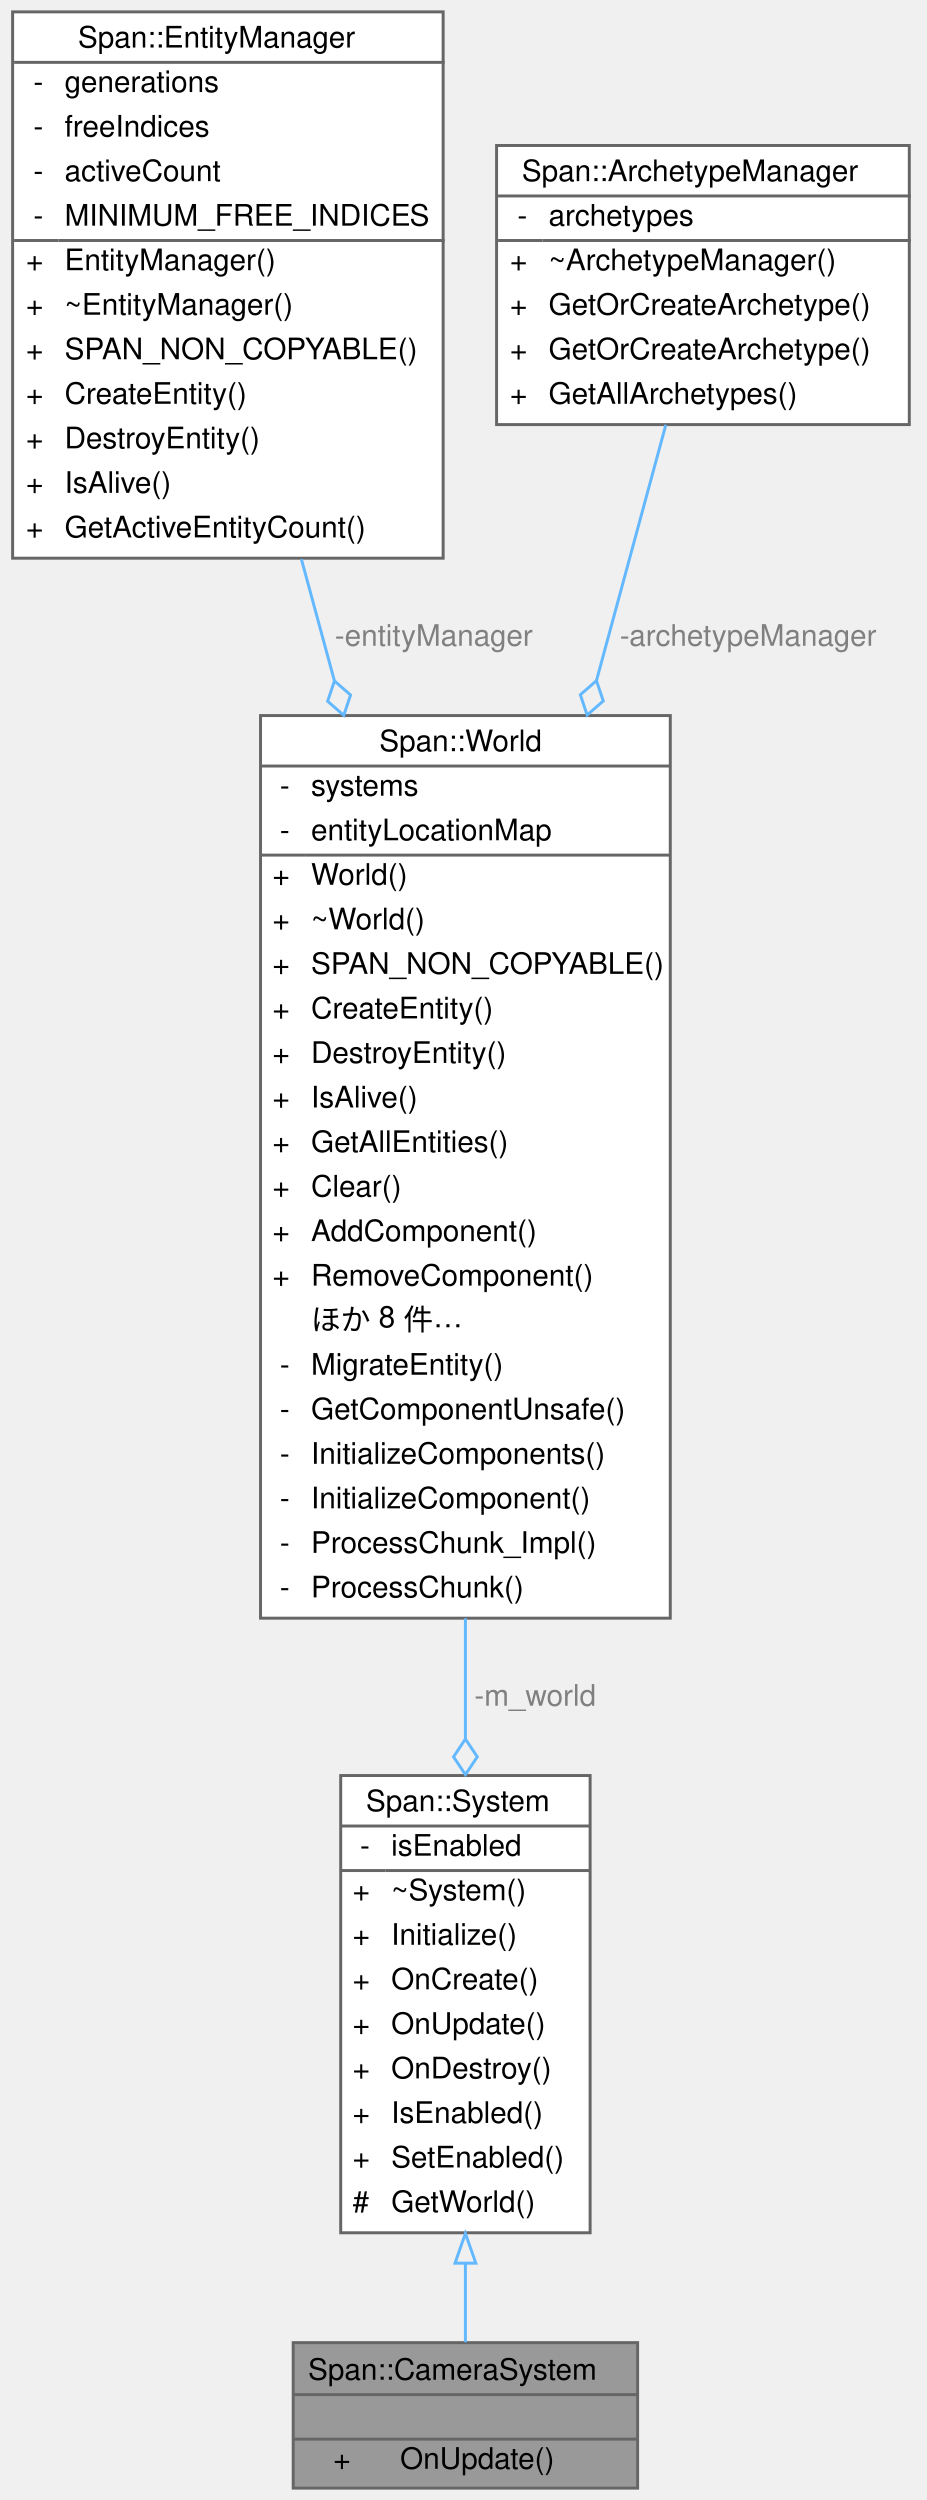
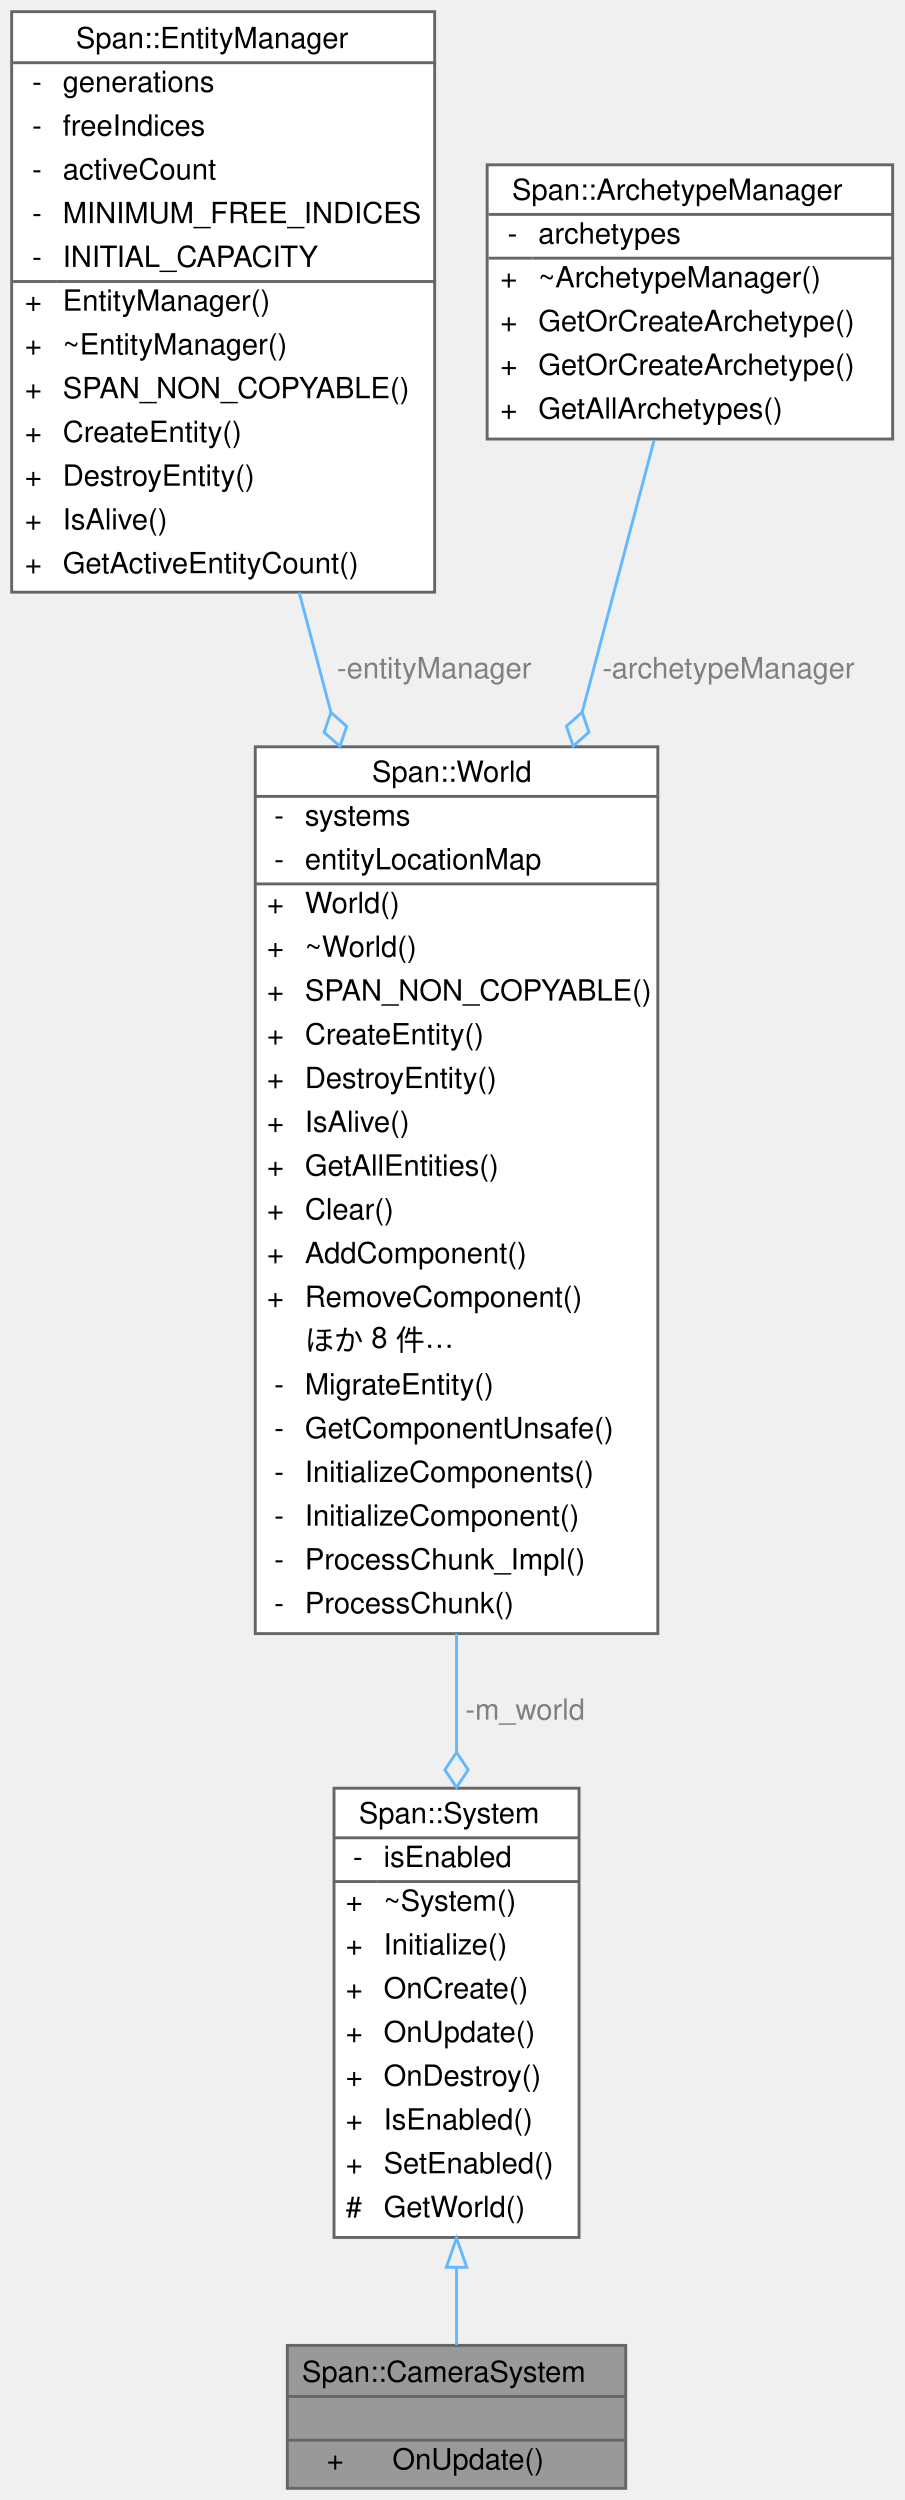
- <svg xmlns="http://www.w3.org/2000/svg" xmlns:xlink="http://www.w3.org/1999/xlink" width="312pt" height="842pt" viewBox="0.00 0.00 311.50 842.00">
-   <g id="graph0" class="graph" transform="scale(1 1) rotate(0) translate(4 838)">
+ <svg xmlns="http://www.w3.org/2000/svg" xmlns:xlink="http://www.w3.org/1999/xlink" width="310pt" height="857pt" viewBox="0.00 0.00 310.00 857.00">
+   <g id="graph0" class="graph" transform="scale(1 1) rotate(0) translate(4 853)">
    <g id="Node000001" class="node">
      <g id="a_Node000001">
        <a xlink:title="📷 アクティブなカメラのView/Projection行列を計算するシステム。">
          <polygon fill="#999999" stroke="transparent" points="210.5,-49 94.5,-49 94.5,0 210.5,0 210.5,-49" />
          <text text-anchor="start" x="99.5" y="-36.5" font-family="Helvetica,sans-Serif" font-size="10.00">Span::CameraSystem</text>
          <text text-anchor="start" x="150.5" y="-21.5" font-family="Helvetica,sans-Serif" font-size="10.00"> </text>
          <text text-anchor="start" x="108" y="-6.5" font-family="Helvetica,sans-Serif" font-size="10.00">+</text>
          <text text-anchor="start" x="130.5" y="-6.5" font-family="Helvetica,sans-Serif" font-size="10.00">OnUpdate()</text>
          <polygon fill="#666666" stroke="#666666" points="94.5,-31.5 94.5,-31.5 210.5,-31.5 210.5,-31.5 94.5,-31.5" />
          <polygon fill="#666666" stroke="#666666" points="94.5,-16.5 94.5,-16.5 210.5,-16.5 210.5,-16.5 94.5,-16.5" />
          <polygon fill="none" stroke="#666666" points="94.5,0 94.5,-49 210.5,-49 210.5,0 94.5,0" />
        </a>
      </g>
    </g>
    <g id="Node000002" class="node">
      <g id="a_Node000002">
        <a xlink:href="classSpan_1_1System.html" target="_top" xlink:title="🧠 ゲームロジックを実装するための基底クラス。">
          <polygon fill="white" stroke="transparent" points="194.5,-240 110.5,-240 110.5,-86 194.5,-86 194.5,-240" />
          <text text-anchor="start" x="119" y="-228" font-family="Helvetica,sans-Serif" font-size="10.00">Span::System</text>
          <text text-anchor="start" x="117" y="-213" font-family="Helvetica,sans-Serif" font-size="10.00">-</text>
          <text text-anchor="start" x="127.5" y="-213" font-family="Helvetica,sans-Serif" font-size="10.00">isEnabled</text>
          <text text-anchor="start" x="114.5" y="-198" font-family="Helvetica,sans-Serif" font-size="10.00">+</text>
          <text text-anchor="start" x="127.5" y="-198" font-family="Helvetica,sans-Serif" font-size="10.00">~System()</text>
          <text text-anchor="start" x="114.5" y="-183" font-family="Helvetica,sans-Serif" font-size="10.00">+</text>
          <text text-anchor="start" x="127.5" y="-183" font-family="Helvetica,sans-Serif" font-size="10.00">Initialize()</text>
          <text text-anchor="start" x="114.5" y="-168" font-family="Helvetica,sans-Serif" font-size="10.00">+</text>
          <text text-anchor="start" x="127.5" y="-168" font-family="Helvetica,sans-Serif" font-size="10.00">OnCreate()</text>
          <text text-anchor="start" x="114.5" y="-153" font-family="Helvetica,sans-Serif" font-size="10.00">+</text>
          <text text-anchor="start" x="127.5" y="-153" font-family="Helvetica,sans-Serif" font-size="10.00">OnUpdate()</text>
          <text text-anchor="start" x="114.5" y="-138" font-family="Helvetica,sans-Serif" font-size="10.00">+</text>
          <text text-anchor="start" x="127.5" y="-138" font-family="Helvetica,sans-Serif" font-size="10.00">OnDestroy()</text>
          <text text-anchor="start" x="114.5" y="-123" font-family="Helvetica,sans-Serif" font-size="10.00">+</text>
          <text text-anchor="start" x="127.5" y="-123" font-family="Helvetica,sans-Serif" font-size="10.00">IsEnabled()</text>
          <text text-anchor="start" x="114.5" y="-108" font-family="Helvetica,sans-Serif" font-size="10.00">+</text>
          <text text-anchor="start" x="127.5" y="-108" font-family="Helvetica,sans-Serif" font-size="10.00">SetEnabled()</text>
          <text text-anchor="start" x="114.5" y="-93" font-family="Helvetica,sans-Serif" font-size="10.00">#</text>
          <text text-anchor="start" x="127.5" y="-93" font-family="Helvetica,sans-Serif" font-size="10.00">GetWorld()</text>
          <polygon fill="#666666" stroke="#666666" points="110.5,-223 110.5,-223 194.5,-223 194.5,-223 110.5,-223" />
          <polygon fill="#666666" stroke="#666666" points="110.5,-208 110.5,-208 125.5,-208 125.5,-208 110.5,-208" />
          <polygon fill="#666666" stroke="#666666" points="125.5,-208 125.5,-208 194.5,-208 194.5,-208 125.5,-208" />
          <polygon fill="none" stroke="#666666" points="110.5,-86 110.5,-240 194.5,-240 194.5,-86 110.5,-86" />
        </a>
      </g>
    </g>
    <g id="edge1_Node000001_Node000002" class="edge">
      <g id="a_edge1_Node000001_Node000002">
        <a xlink:title=" ">
          <path fill="none" stroke="#63b8ff" d="M152.5,-75.59C152.5,-65.97 152.5,-56.86 152.5,-49.13" />
          <polygon fill="none" stroke="#63b8ff" points="149,-75.77 152.5,-85.77 156,-75.77 149,-75.77" />
        </a>
      </g>
    </g>
    <g id="Node000003" class="node">
      <g id="a_Node000003">
        <a xlink:href="classSpan_1_1World.html" target="_top" xlink:title="🌏 ECSの管理マネージャー。全てのEntityとSystemを保持します。">
          <polygon fill="white" stroke="transparent" points="221.5,-597 83.5,-597 83.5,-293 221.5,-293 221.5,-597" />
          <text text-anchor="start" x="123.5" y="-585" font-family="Helvetica,sans-Serif" font-size="10.00">Span::World</text>
          <text text-anchor="start" x="90" y="-570" font-family="Helvetica,sans-Serif" font-size="10.00">-</text>
          <text text-anchor="start" x="100.5" y="-570" font-family="Helvetica,sans-Serif" font-size="10.00">systems</text>
          <text text-anchor="start" x="90" y="-555" font-family="Helvetica,sans-Serif" font-size="10.00">-</text>
          <text text-anchor="start" x="100.5" y="-555" font-family="Helvetica,sans-Serif" font-size="10.00">entityLocationMap</text>
          <text text-anchor="start" x="87.5" y="-540" font-family="Helvetica,sans-Serif" font-size="10.00">+</text>
          <text text-anchor="start" x="100.5" y="-540" font-family="Helvetica,sans-Serif" font-size="10.00">World()</text>
          <text text-anchor="start" x="87.5" y="-525" font-family="Helvetica,sans-Serif" font-size="10.00">+</text>
          <text text-anchor="start" x="100.5" y="-525" font-family="Helvetica,sans-Serif" font-size="10.00">~World()</text>
          <text text-anchor="start" x="87.5" y="-510" font-family="Helvetica,sans-Serif" font-size="10.00">+</text>
          <text text-anchor="start" x="100.5" y="-510" font-family="Helvetica,sans-Serif" font-size="10.00">SPAN_NON_COPYABLE()</text>
          <text text-anchor="start" x="87.5" y="-495" font-family="Helvetica,sans-Serif" font-size="10.00">+</text>
          <text text-anchor="start" x="100.5" y="-495" font-family="Helvetica,sans-Serif" font-size="10.00">CreateEntity()</text>
          <text text-anchor="start" x="87.5" y="-480" font-family="Helvetica,sans-Serif" font-size="10.00">+</text>
          <text text-anchor="start" x="100.5" y="-480" font-family="Helvetica,sans-Serif" font-size="10.00">DestroyEntity()</text>
          <text text-anchor="start" x="87.5" y="-465" font-family="Helvetica,sans-Serif" font-size="10.00">+</text>
          <text text-anchor="start" x="100.5" y="-465" font-family="Helvetica,sans-Serif" font-size="10.00">IsAlive()</text>
          <text text-anchor="start" x="87.5" y="-450" font-family="Helvetica,sans-Serif" font-size="10.00">+</text>
          <text text-anchor="start" x="100.5" y="-450" font-family="Helvetica,sans-Serif" font-size="10.00">GetAllEntities()</text>
          <text text-anchor="start" x="87.5" y="-435" font-family="Helvetica,sans-Serif" font-size="10.00">+</text>
          <text text-anchor="start" x="100.5" y="-435" font-family="Helvetica,sans-Serif" font-size="10.00">Clear()</text>
          <text text-anchor="start" x="87.5" y="-420" font-family="Helvetica,sans-Serif" font-size="10.00">+</text>
          <text text-anchor="start" x="100.5" y="-420" font-family="Helvetica,sans-Serif" font-size="10.00">AddComponent()</text>
          <text text-anchor="start" x="87.5" y="-405" font-family="Helvetica,sans-Serif" font-size="10.00">+</text>
          <text text-anchor="start" x="100.5" y="-405" font-family="Helvetica,sans-Serif" font-size="10.00">RemoveComponent()</text>
          <text text-anchor="start" x="100.5" y="-390" font-family="Helvetica,sans-Serif" font-size="10.00">ほか 8 件…</text>
          <text text-anchor="start" x="90" y="-375" font-family="Helvetica,sans-Serif" font-size="10.00">-</text>
          <text text-anchor="start" x="100.5" y="-375" font-family="Helvetica,sans-Serif" font-size="10.00">MigrateEntity()</text>
          <text text-anchor="start" x="90" y="-360" font-family="Helvetica,sans-Serif" font-size="10.00">-</text>
          <text text-anchor="start" x="100.5" y="-360" font-family="Helvetica,sans-Serif" font-size="10.00">GetComponentUnsafe()</text>
          <text text-anchor="start" x="90" y="-345" font-family="Helvetica,sans-Serif" font-size="10.00">-</text>
          <text text-anchor="start" x="100.5" y="-345" font-family="Helvetica,sans-Serif" font-size="10.00">InitializeComponents()</text>
          <text text-anchor="start" x="90" y="-330" font-family="Helvetica,sans-Serif" font-size="10.00">-</text>
          <text text-anchor="start" x="100.5" y="-330" font-family="Helvetica,sans-Serif" font-size="10.00">InitializeComponent()</text>
          <text text-anchor="start" x="90" y="-315" font-family="Helvetica,sans-Serif" font-size="10.00">-</text>
          <text text-anchor="start" x="100.5" y="-315" font-family="Helvetica,sans-Serif" font-size="10.00">ProcessChunk_Impl()</text>
          <text text-anchor="start" x="90" y="-300" font-family="Helvetica,sans-Serif" font-size="10.00">-</text>
          <text text-anchor="start" x="100.5" y="-300" font-family="Helvetica,sans-Serif" font-size="10.00">ProcessChunk()</text>
          <polygon fill="#666666" stroke="#666666" points="83.5,-580 83.5,-580 221.5,-580 221.5,-580 83.5,-580" />
          <polygon fill="#666666" stroke="#666666" points="83.5,-550 83.5,-550 98.5,-550 98.5,-550 83.5,-550" />
          <polygon fill="#666666" stroke="#666666" points="98.5,-550 98.5,-550 221.5,-550 221.5,-550 98.5,-550" />
          <polygon fill="none" stroke="#666666" points="83.5,-293 83.5,-597 221.5,-597 221.5,-293 83.5,-293" />
        </a>
      </g>
    </g>
    <g id="edge2_Node000002_Node000003" class="edge">
      <g id="a_edge2_Node000002_Node000003">
        <a xlink:title=" ">
          <path fill="none" stroke="#63b8ff" d="M152.5,-292.94C152.5,-279.14 152.5,-265.48 152.5,-252.51" />
          <polygon fill="none" stroke="#63b8ff" points="152.5,-252.3 148.5,-246.3 152.5,-240.3 156.5,-246.3 152.5,-252.3" />
        </a>
      </g>
      <text text-anchor="start" x="155.5" y="-263.5" font-family="Helvetica,sans-Serif" font-size="10.00" fill="grey">-m_world</text>
    </g>
    <g id="Node000004" class="node">
      <g id="a_Node000004">
        <a xlink:href="classSpan_1_1EntityManager.html" target="_top" xlink:title="🆔 Entity IDの発行、破棄、有効性チェックを行う管理クラス。">
-           <polygon fill="white" stroke="transparent" points="145,-834 0,-834 0,-650 145,-650 145,-834" />
-           <text text-anchor="start" x="22" y="-822" font-family="Helvetica,sans-Serif" font-size="10.00">Span::EntityManager</text>
-           <text text-anchor="start" x="7" y="-807" font-family="Helvetica,sans-Serif" font-size="10.00">-</text>
-           <text text-anchor="start" x="17.5" y="-807" font-family="Helvetica,sans-Serif" font-size="10.00">generations</text>
-           <text text-anchor="start" x="7" y="-792" font-family="Helvetica,sans-Serif" font-size="10.00">-</text>
-           <text text-anchor="start" x="17.5" y="-792" font-family="Helvetica,sans-Serif" font-size="10.00">freeIndices</text>
-           <text text-anchor="start" x="7" y="-777" font-family="Helvetica,sans-Serif" font-size="10.00">-</text>
-           <text text-anchor="start" x="17.5" y="-777" font-family="Helvetica,sans-Serif" font-size="10.00">activeCount</text>
-           <text text-anchor="start" x="7" y="-762" font-family="Helvetica,sans-Serif" font-size="10.00">-</text>
-           <text text-anchor="start" x="17.5" y="-762" font-family="Helvetica,sans-Serif" font-size="10.00">MINIMUM_FREE_INDICES</text>
-           <text text-anchor="start" x="4.5" y="-747" font-family="Helvetica,sans-Serif" font-size="10.00">+</text>
-           <text text-anchor="start" x="17.5" y="-747" font-family="Helvetica,sans-Serif" font-size="10.00">EntityManager()</text>
-           <text text-anchor="start" x="4.5" y="-732" font-family="Helvetica,sans-Serif" font-size="10.00">+</text>
-           <text text-anchor="start" x="17.5" y="-732" font-family="Helvetica,sans-Serif" font-size="10.00">~EntityManager()</text>
-           <text text-anchor="start" x="4.5" y="-717" font-family="Helvetica,sans-Serif" font-size="10.00">+</text>
-           <text text-anchor="start" x="17.5" y="-717" font-family="Helvetica,sans-Serif" font-size="10.00">SPAN_NON_COPYABLE()</text>
-           <text text-anchor="start" x="4.5" y="-702" font-family="Helvetica,sans-Serif" font-size="10.00">+</text>
-           <text text-anchor="start" x="17.5" y="-702" font-family="Helvetica,sans-Serif" font-size="10.00">CreateEntity()</text>
-           <text text-anchor="start" x="4.5" y="-687" font-family="Helvetica,sans-Serif" font-size="10.00">+</text>
-           <text text-anchor="start" x="17.5" y="-687" font-family="Helvetica,sans-Serif" font-size="10.00">DestroyEntity()</text>
-           <text text-anchor="start" x="4.5" y="-672" font-family="Helvetica,sans-Serif" font-size="10.00">+</text>
-           <text text-anchor="start" x="17.5" y="-672" font-family="Helvetica,sans-Serif" font-size="10.00">IsAlive()</text>
-           <text text-anchor="start" x="4.5" y="-657" font-family="Helvetica,sans-Serif" font-size="10.00">+</text>
-           <text text-anchor="start" x="17.5" y="-657" font-family="Helvetica,sans-Serif" font-size="10.00">GetActiveEntityCount()</text>
-           <polygon fill="#666666" stroke="#666666" points="0.5,-817 0.5,-817 145.5,-817 145.5,-817 0.5,-817" />
-           <polygon fill="#666666" stroke="#666666" points="0.5,-757 0.5,-757 15.5,-757 15.5,-757 0.5,-757" />
-           <polygon fill="#666666" stroke="#666666" points="15.5,-757 15.5,-757 145.5,-757 145.5,-757 15.5,-757" />
-           <polygon fill="none" stroke="#666666" points="0,-650 0,-834 145,-834 145,-650 0,-650" />
+           <polygon fill="white" stroke="transparent" points="145,-849 0,-849 0,-650 145,-650 145,-849" />
+           <text text-anchor="start" x="22" y="-836.5" font-family="Helvetica,sans-Serif" font-size="10.00">Span::EntityManager</text>
+           <text text-anchor="start" x="7" y="-821.5" font-family="Helvetica,sans-Serif" font-size="10.00">-</text>
+           <text text-anchor="start" x="17.5" y="-821.5" font-family="Helvetica,sans-Serif" font-size="10.00">generations</text>
+           <text text-anchor="start" x="7" y="-806.5" font-family="Helvetica,sans-Serif" font-size="10.00">-</text>
+           <text text-anchor="start" x="17.5" y="-806.5" font-family="Helvetica,sans-Serif" font-size="10.00">freeIndices</text>
+           <text text-anchor="start" x="7" y="-791.5" font-family="Helvetica,sans-Serif" font-size="10.00">-</text>
+           <text text-anchor="start" x="17.5" y="-791.5" font-family="Helvetica,sans-Serif" font-size="10.00">activeCount</text>
+           <text text-anchor="start" x="7" y="-776.5" font-family="Helvetica,sans-Serif" font-size="10.00">-</text>
+           <text text-anchor="start" x="17.5" y="-776.5" font-family="Helvetica,sans-Serif" font-size="10.00">MINIMUM_FREE_INDICES</text>
+           <text text-anchor="start" x="7" y="-761.5" font-family="Helvetica,sans-Serif" font-size="10.00">-</text>
+           <text text-anchor="start" x="17.5" y="-761.5" font-family="Helvetica,sans-Serif" font-size="10.00">INITIAL_CAPACITY</text>
+           <text text-anchor="start" x="4.5" y="-746.5" font-family="Helvetica,sans-Serif" font-size="10.00">+</text>
+           <text text-anchor="start" x="17.5" y="-746.5" font-family="Helvetica,sans-Serif" font-size="10.00">EntityManager()</text>
+           <text text-anchor="start" x="4.5" y="-731.5" font-family="Helvetica,sans-Serif" font-size="10.00">+</text>
+           <text text-anchor="start" x="17.5" y="-731.5" font-family="Helvetica,sans-Serif" font-size="10.00">~EntityManager()</text>
+           <text text-anchor="start" x="4.5" y="-716.5" font-family="Helvetica,sans-Serif" font-size="10.00">+</text>
+           <text text-anchor="start" x="17.5" y="-716.5" font-family="Helvetica,sans-Serif" font-size="10.00">SPAN_NON_COPYABLE()</text>
+           <text text-anchor="start" x="4.5" y="-701.5" font-family="Helvetica,sans-Serif" font-size="10.00">+</text>
+           <text text-anchor="start" x="17.5" y="-701.5" font-family="Helvetica,sans-Serif" font-size="10.00">CreateEntity()</text>
+           <text text-anchor="start" x="4.5" y="-686.5" font-family="Helvetica,sans-Serif" font-size="10.00">+</text>
+           <text text-anchor="start" x="17.5" y="-686.5" font-family="Helvetica,sans-Serif" font-size="10.00">DestroyEntity()</text>
+           <text text-anchor="start" x="4.5" y="-671.5" font-family="Helvetica,sans-Serif" font-size="10.00">+</text>
+           <text text-anchor="start" x="17.5" y="-671.5" font-family="Helvetica,sans-Serif" font-size="10.00">IsAlive()</text>
+           <text text-anchor="start" x="4.5" y="-656.5" font-family="Helvetica,sans-Serif" font-size="10.00">+</text>
+           <text text-anchor="start" x="17.5" y="-656.5" font-family="Helvetica,sans-Serif" font-size="10.00">GetActiveEntityCount()</text>
+           <polygon fill="#666666" stroke="#666666" points="0.5,-831.5 0.5,-831.5 145.5,-831.5 145.5,-831.5 0.5,-831.5" />
+           <polygon fill="#666666" stroke="#666666" points="0.5,-756.5 0.5,-756.5 15.5,-756.5 15.5,-756.5 0.5,-756.5" />
+           <polygon fill="#666666" stroke="#666666" points="15.5,-756.5 15.5,-756.5 145.5,-756.5 145.5,-756.5 15.5,-756.5" />
+           <polygon fill="none" stroke="#666666" points="0,-650 0,-849 145,-849 145,-650 0,-650" />
        </a>
      </g>
    </g>
    <g id="edge3_Node000003_Node000004" class="edge">
      <g id="a_edge3_Node000003_Node000004">
        <a xlink:title=" ">
-           <path fill="none" stroke="#63b8ff" d="M97.26,-649.68C100.81,-636.59 104.55,-622.81 108.34,-608.84" />
-           <polygon fill="none" stroke="#63b8ff" points="108.39,-608.66 106.1,-601.82 111.53,-597.08 113.82,-603.92 108.39,-608.66" />
+           <path fill="none" stroke="#63b8ff" d="M98.58,-649.87C102.08,-636.67 105.73,-622.86 109.42,-608.91" />
+           <polygon fill="none" stroke="#63b8ff" points="109.45,-608.78 107.12,-601.96 112.52,-597.18 114.85,-604 109.45,-608.78" />
        </a>
      </g>
-       <text text-anchor="start" x="108.5" y="-620.5" font-family="Helvetica,sans-Serif" font-size="10.00" fill="grey">-entityManager</text>
+       <text text-anchor="start" x="111.5" y="-620.5" font-family="Helvetica,sans-Serif" font-size="10.00" fill="grey">-entityManager</text>
    </g>
    <g id="Node000005" class="node">
      <g id="a_Node000005">
        <a xlink:href="classSpan_1_1ArchetypeManager.html" target="_top" xlink:title="🏭 アーキタイプファクトリー&amp;キャッシュ。">
-           <polygon fill="white" stroke="transparent" points="302,-789 163,-789 163,-695 302,-695 302,-789" />
-           <text text-anchor="start" x="171.5" y="-777" font-family="Helvetica,sans-Serif" font-size="10.00">Span::ArchetypeManager</text>
-           <text text-anchor="start" x="170" y="-762" font-family="Helvetica,sans-Serif" font-size="10.00">-</text>
-           <text text-anchor="start" x="180.5" y="-762" font-family="Helvetica,sans-Serif" font-size="10.00">archetypes</text>
-           <text text-anchor="start" x="167.5" y="-747" font-family="Helvetica,sans-Serif" font-size="10.00">+</text>
-           <text text-anchor="start" x="180.5" y="-747" font-family="Helvetica,sans-Serif" font-size="10.00">~ArchetypeManager()</text>
-           <text text-anchor="start" x="167.5" y="-732" font-family="Helvetica,sans-Serif" font-size="10.00">+</text>
-           <text text-anchor="start" x="180.5" y="-732" font-family="Helvetica,sans-Serif" font-size="10.00">GetOrCreateArchetype()</text>
-           <text text-anchor="start" x="167.5" y="-717" font-family="Helvetica,sans-Serif" font-size="10.00">+</text>
-           <text text-anchor="start" x="180.5" y="-717" font-family="Helvetica,sans-Serif" font-size="10.00">GetOrCreateArchetype()</text>
-           <text text-anchor="start" x="167.5" y="-702" font-family="Helvetica,sans-Serif" font-size="10.00">+</text>
-           <text text-anchor="start" x="180.5" y="-702" font-family="Helvetica,sans-Serif" font-size="10.00">GetAllArchetypes()</text>
-           <polygon fill="#666666" stroke="#666666" points="163.5,-772 163.5,-772 302.5,-772 302.5,-772 163.5,-772" />
-           <polygon fill="#666666" stroke="#666666" points="163.5,-757 163.5,-757 178.5,-757 178.5,-757 163.5,-757" />
-           <polygon fill="#666666" stroke="#666666" points="178.5,-757 178.5,-757 302.5,-757 302.5,-757 178.5,-757" />
-           <polygon fill="none" stroke="#666666" points="163,-695 163,-789 302,-789 302,-695 163,-695" />
+           <polygon fill="white" stroke="transparent" points="302,-796.5 163,-796.5 163,-702.5 302,-702.5 302,-796.5" />
+           <text text-anchor="start" x="171.5" y="-784.5" font-family="Helvetica,sans-Serif" font-size="10.00">Span::ArchetypeManager</text>
+           <text text-anchor="start" x="170" y="-769.5" font-family="Helvetica,sans-Serif" font-size="10.00">-</text>
+           <text text-anchor="start" x="180.5" y="-769.5" font-family="Helvetica,sans-Serif" font-size="10.00">archetypes</text>
+           <text text-anchor="start" x="167.5" y="-754.5" font-family="Helvetica,sans-Serif" font-size="10.00">+</text>
+           <text text-anchor="start" x="180.5" y="-754.5" font-family="Helvetica,sans-Serif" font-size="10.00">~ArchetypeManager()</text>
+           <text text-anchor="start" x="167.5" y="-739.5" font-family="Helvetica,sans-Serif" font-size="10.00">+</text>
+           <text text-anchor="start" x="180.5" y="-739.5" font-family="Helvetica,sans-Serif" font-size="10.00">GetOrCreateArchetype()</text>
+           <text text-anchor="start" x="167.5" y="-724.5" font-family="Helvetica,sans-Serif" font-size="10.00">+</text>
+           <text text-anchor="start" x="180.5" y="-724.5" font-family="Helvetica,sans-Serif" font-size="10.00">GetOrCreateArchetype()</text>
+           <text text-anchor="start" x="167.5" y="-709.5" font-family="Helvetica,sans-Serif" font-size="10.00">+</text>
+           <text text-anchor="start" x="180.5" y="-709.5" font-family="Helvetica,sans-Serif" font-size="10.00">GetAllArchetypes()</text>
+           <polygon fill="#666666" stroke="#666666" points="163.5,-779.5 163.5,-779.5 302.5,-779.5 302.5,-779.5 163.5,-779.5" />
+           <polygon fill="#666666" stroke="#666666" points="163.5,-764.5 163.5,-764.5 178.5,-764.5 178.5,-764.5 163.5,-764.5" />
+           <polygon fill="#666666" stroke="#666666" points="178.5,-764.5 178.5,-764.5 302.5,-764.5 302.5,-764.5 178.5,-764.5" />
+           <polygon fill="none" stroke="#666666" points="163,-702.5 163,-796.5 302,-796.5 302,-702.5 163,-702.5" />
        </a>
      </g>
    </g>
    <g id="edge4_Node000003_Node000005" class="edge">
      <g id="a_edge4_Node000003_Node000005">
        <a xlink:title=" ">
-           <path fill="none" stroke="#63b8ff" d="M220,-694.91C213.54,-671.09 205.23,-640.44 196.66,-608.85" />
-           <polygon fill="none" stroke="#63b8ff" points="196.64,-608.75 191.21,-604.01 193.5,-597.17 198.93,-601.92 196.64,-608.75" />
+           <path fill="none" stroke="#63b8ff" d="M220.26,-702.23C213.5,-676.65 204.65,-643.17 195.58,-608.89" />
+           <polygon fill="none" stroke="#63b8ff" points="195.57,-608.85 190.17,-604.07 192.5,-597.25 197.9,-602.02 195.57,-608.85" />
        </a>
      </g>
-       <text text-anchor="start" x="204.5" y="-620.5" font-family="Helvetica,sans-Serif" font-size="10.00" fill="grey">-archetypeManager</text>
+       <text text-anchor="start" x="202.5" y="-620.5" font-family="Helvetica,sans-Serif" font-size="10.00" fill="grey">-archetypeManager</text>
    </g>
  </g>
</svg>
